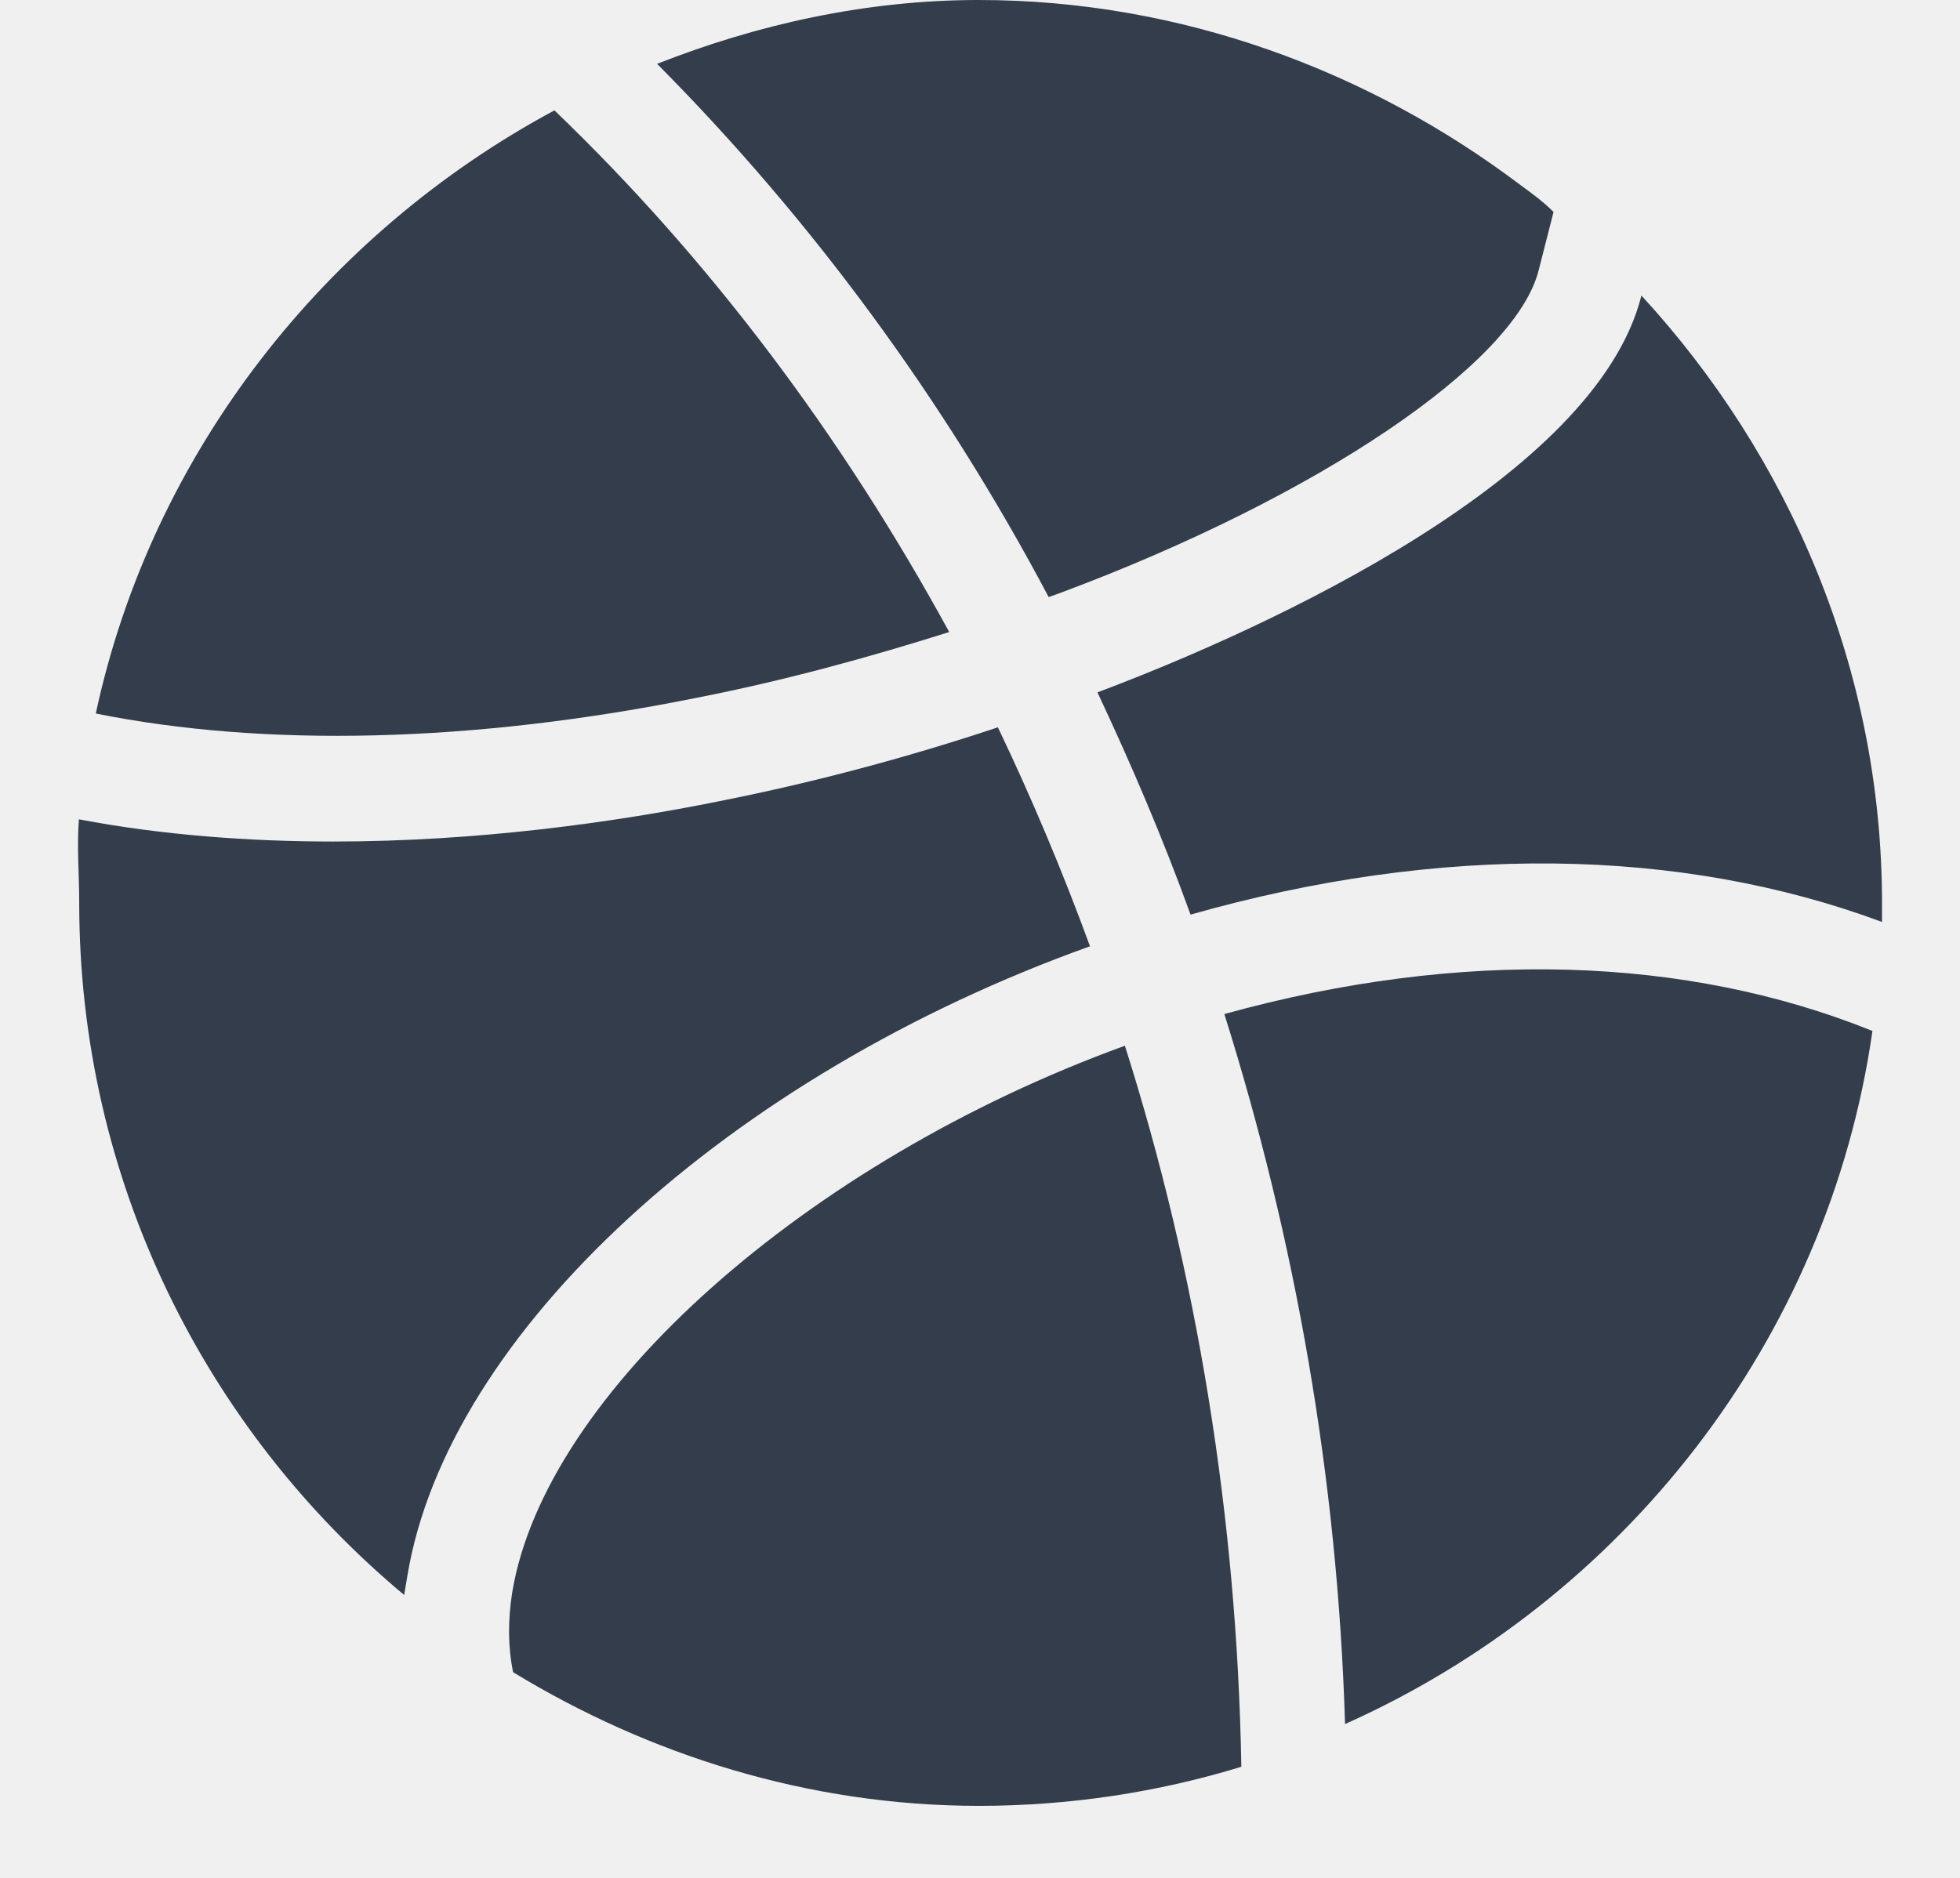
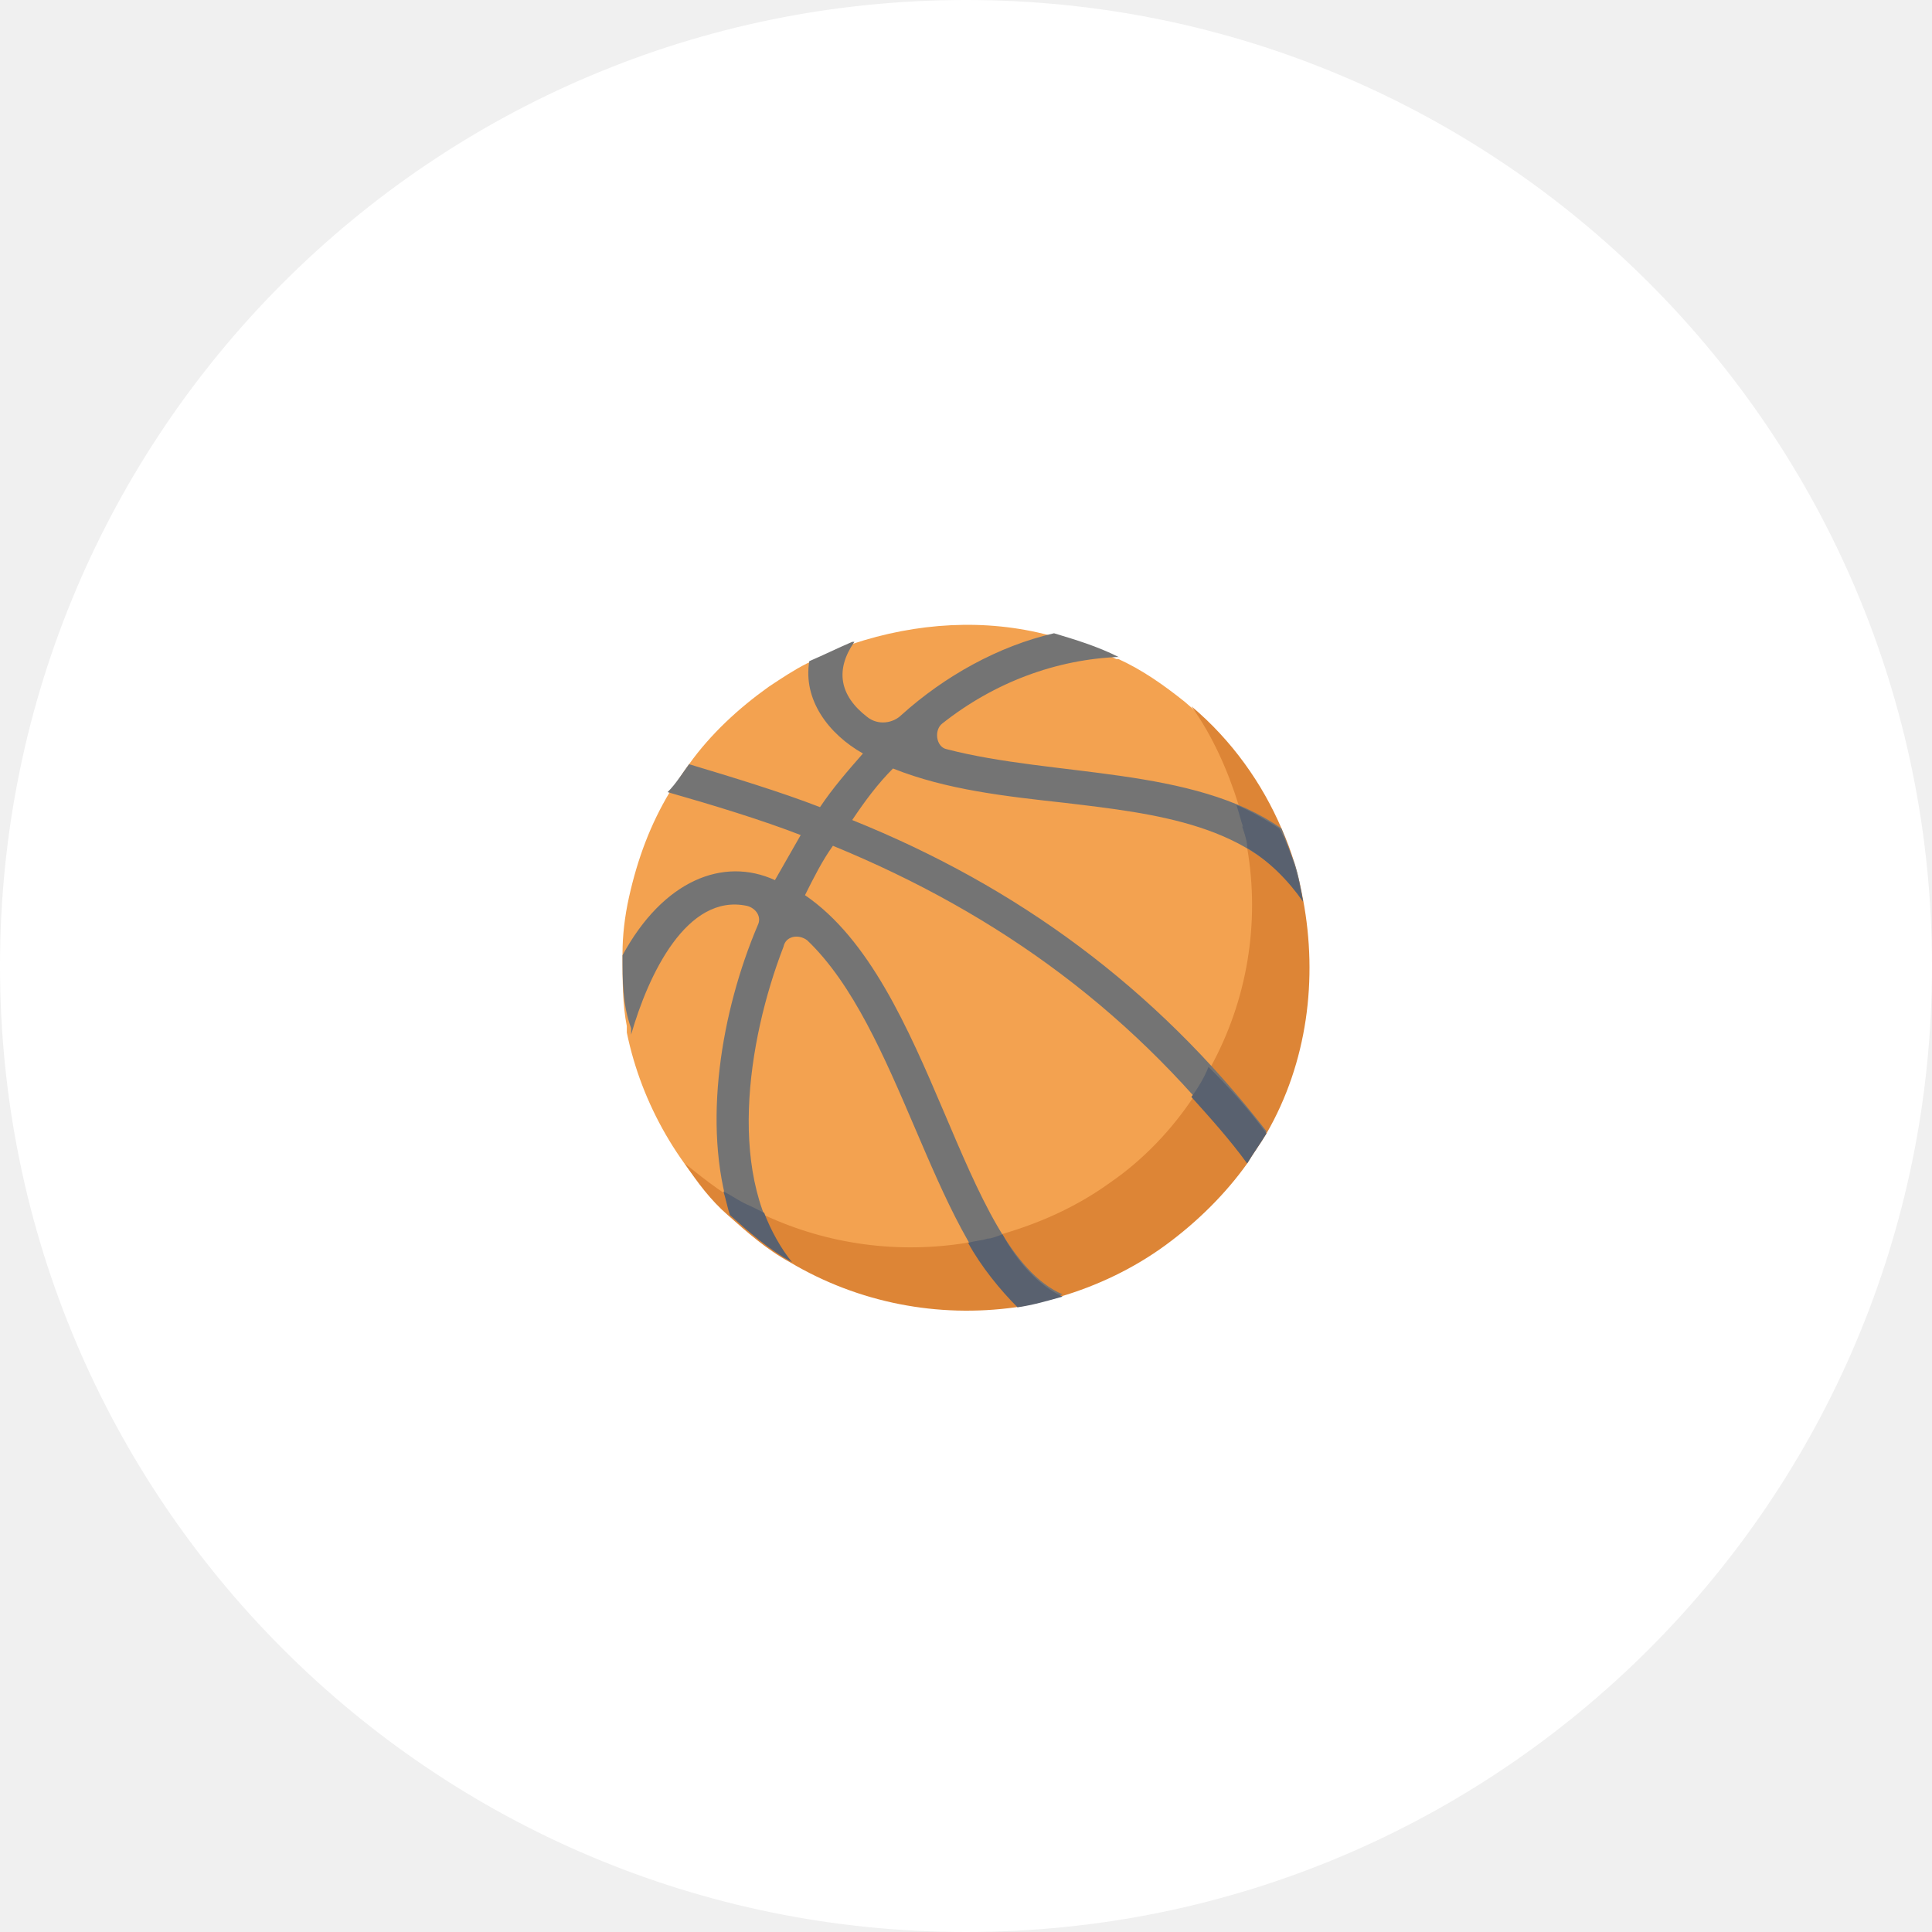
- <svg xmlns="http://www.w3.org/2000/svg" width="24" height="23" viewBox="0 0 24 23" fill="none">
-   <g clip-path="url(#clip0_1111_826)">
-     <path d="M8.539 8.545C9.601 8.337 10.638 8.052 11.623 7.741C10.314 5.343 8.694 3.179 6.789 1.352C3.99 2.855 1.86 5.538 1.173 8.739C3.234 9.154 5.778 9.102 8.539 8.545Z" fill="#343D4C" />
-     <path d="M19.023 2.596L18.841 3.309C18.556 4.449 16.146 6.082 12.983 7.262L12.841 7.313C11.558 4.89 9.938 2.687 8.046 0.782C9.264 0.302 10.599 -0 11.985 -0C14.461 -0 16.768 0.872 18.608 2.259C18.75 2.363 18.893 2.466 19.023 2.596Z" fill="#343D4C" />
-     <path d="M13.347 11.59C13.01 10.67 12.634 9.776 12.219 8.908C11.131 9.271 9.977 9.582 8.798 9.815C7.515 10.074 5.843 10.307 4.08 10.307C3.07 10.307 1.99 10.23 0.966 10.035C0.94 10.372 0.97 10.709 0.97 11.059C0.97 14.467 2.525 17.513 4.949 19.535C4.962 19.457 4.975 19.379 4.988 19.302C5.48 16.321 8.928 13.172 13.347 11.59Z" fill="#343D4C" />
-     <path d="M13.774 12.808C14.656 15.582 15.148 18.593 15.2 21.639C14.189 21.95 13.1 22.118 11.986 22.118C9.899 22.118 7.942 21.492 6.283 20.481C6.219 20.17 6.219 19.846 6.271 19.509C6.672 17.059 9.886 14.221 13.774 12.808Z" fill="#343D4C" />
-     <path d="M22.928 12.627C22.384 16.424 19.865 19.6 16.47 21.116C16.379 18.109 15.861 15.18 14.992 12.42C17.895 11.616 20.647 11.707 22.928 12.627Z" fill="#343D4C" />
-     <path d="M23.045 11.059V11.292C20.57 10.372 17.637 10.333 14.578 11.202C14.241 10.269 13.852 9.361 13.438 8.48C15.568 7.68 19.544 5.839 20.099 3.62C21.901 5.577 23.045 8.195 23.045 11.059Z" fill="#343D4C" />
-   </g>
-   <defs>
-     <clipPath id="clip0_1111_826">
-       <rect width="22.118" height="22.118" fill="white" transform="translate(0.940857)" />
-     </clipPath>
-   </defs>
+ <svg xmlns="http://www.w3.org/2000/svg" width="80" height="80" viewBox="0 0 80 80" fill="none">
+   <circle cx="40" cy="40" r="40" fill="white" />
+   <path d="M52.444 46.844C52.177 47.289 51.911 47.644 51.644 48.089C50.755 49.333 49.6 50.489 48.266 51.467C46.577 52.711 44.711 53.511 42.844 53.867C42.577 53.956 42.311 53.956 42.044 54.044C38.755 54.489 35.377 53.778 32.622 52.089C31.822 51.556 31.022 51.022 30.311 50.4C28.177 48.444 26.577 45.778 25.955 42.755C25.955 42.755 25.955 42.755 25.955 42.667C25.955 42.578 25.955 42.578 25.955 42.489C25.777 41.6 25.777 40.622 25.777 39.556V39.467C25.777 38.755 25.866 37.956 26.044 37.156C26.4 35.556 26.933 34.133 27.733 32.8C28 32.444 28.266 32 28.533 31.644C29.422 30.4 30.577 29.333 31.822 28.444C32.355 28.089 32.889 27.733 33.422 27.467C34.044 27.2 34.577 26.933 35.2 26.667H35.288C37.955 25.778 40.8 25.6 43.466 26.311H43.555C44.444 26.578 45.333 26.844 46.222 27.289H46.311C47.288 27.733 48.177 28.355 49.066 29.067C51.288 30.933 52.8 33.244 53.511 35.822C53.688 36.355 53.777 36.8 53.866 37.333C54.577 40.533 54.044 43.911 52.444 46.844Z" fill="#F3A250" />
+   <path d="M52.444 46.933C52.178 47.378 51.911 47.733 51.644 48.178C50.755 49.422 49.6 50.578 48.267 51.556C46.933 52.533 45.422 53.244 43.911 53.689C43.289 53.867 42.667 54.044 42.044 54.133C38.844 54.578 35.556 53.956 32.711 52.267C31.733 51.733 30.933 51.022 30.133 50.311C29.422 49.689 28.889 48.978 28.355 48.178C29.244 48.889 30.133 49.6 31.111 50.044C31.289 50.133 31.467 50.222 31.644 50.311C34.311 51.556 37.244 51.911 40 51.467C40.267 51.378 40.533 51.378 40.8 51.289C42.578 50.844 44.355 50.133 45.956 48.978C47.378 48 48.533 46.755 49.422 45.422C49.689 45.067 49.956 44.622 50.133 44.178C51.644 41.422 52.178 38.222 51.644 35.111C51.644 34.844 51.556 34.578 51.467 34.311C51.378 34.044 51.467 34.311 51.467 34.222C51.378 33.956 51.289 33.689 51.289 33.333C50.844 31.911 50.222 30.489 49.333 29.244C51.022 30.667 52.267 32.444 53.067 34.311C53.511 35.289 53.778 36.267 53.956 37.244C54.578 40.533 54.133 44 52.444 46.933Z" fill="#DD8536" />
+   <path d="M53.955 37.333C51.911 34.133 47.822 33.689 44.089 33.244C41.688 32.978 39.2 32.711 36.977 31.822C36.355 32.444 35.822 33.156 35.288 33.956C42.133 36.711 47.822 40.889 52.444 46.844C52.355 47.022 51.733 48 51.644 48.089C47.111 42.044 41.422 37.867 34.489 35.022C34.044 35.644 33.688 36.355 33.333 37.067C38.666 40.711 39.733 51.733 44 53.6C43.644 53.689 43.288 53.778 42.933 53.867C42.666 53.956 42.4 53.956 42.133 54.044C38.577 50.933 37.244 42.578 33.422 38.933C33.066 38.667 32.533 38.755 32.444 39.2C30.933 43.111 30.044 48.889 32.711 52.178C32 51.733 31.288 51.289 30.4 50.4C30.311 50.311 30.222 50.222 30.222 50.222C29.066 46.578 29.866 41.867 31.377 38.311C31.555 37.956 31.288 37.6 30.933 37.511C28.444 36.978 26.844 40.355 26.133 42.844C26.133 42.844 26.133 42.844 26.133 42.755C26.133 42.667 26.133 42.667 26.133 42.578C25.777 41.6 25.777 40.622 25.777 39.556C27.466 36.444 29.955 35.467 32.089 36.444C32.444 35.822 32.8 35.2 33.155 34.578C31.555 33.956 29.511 33.333 27.644 32.8C28 32.444 28.266 32 28.533 31.644C30.311 32.178 32.355 32.8 33.955 33.422C34.489 32.622 35.111 31.911 35.733 31.2C34.311 30.4 33.244 28.978 33.511 27.378C34.133 27.111 34.666 26.844 35.288 26.578H35.377C34.577 27.733 34.755 28.8 35.911 29.689C36.355 30.044 36.977 29.956 37.333 29.6C39.111 28 41.333 26.756 43.644 26.222C44.533 26.489 45.422 26.756 46.311 27.2H46.4C43.733 27.289 41.155 28.267 39.022 29.956C38.666 30.222 38.755 30.933 39.2 31.022C43.644 32.178 49.422 31.733 53.066 34.311C53.244 34.755 53.422 35.289 53.6 35.733C53.777 36.267 53.866 36.8 53.955 37.333Z" fill="#747474" />
+   <path d="M32.8 52.267C31.822 51.733 31.022 51.022 30.222 50.311C30.133 50.044 30.044 49.6 29.955 49.333C30.311 49.511 30.666 49.778 31.111 49.956C31.288 50.044 31.466 50.133 31.644 50.222C31.911 50.933 32.355 51.733 32.8 52.267Z" fill="#59616F" />
+   <path d="M44 53.689C43.378 53.867 42.755 54.044 42.133 54.133C41.422 53.422 40.622 52.444 40.089 51.467C40.355 51.378 40.622 51.378 40.889 51.289C41.067 51.289 41.244 51.2 41.511 51.111C42.133 52.267 43.022 53.244 44 53.689Z" fill="#59616F" />
+   <path d="M52.443 46.933C52.176 47.378 51.91 47.733 51.643 48.178C50.932 47.2 50.132 46.311 49.332 45.422C49.599 45.067 49.865 44.622 50.043 44.178C50.932 45.067 51.732 45.956 52.443 46.933Z" fill="#59616F" />
+   <path d="M53.955 37.333C53.333 36.444 52.533 35.645 51.644 35.111C51.644 34.844 51.555 34.578 51.466 34.311C51.377 34.044 51.466 34.311 51.466 34.222C51.377 33.956 51.288 33.6 51.199 33.333C51.821 33.6 52.444 33.956 52.977 34.311C53.51 35.289 53.777 36.356 53.955 37.333Z" fill="#59616F" />
</svg>
